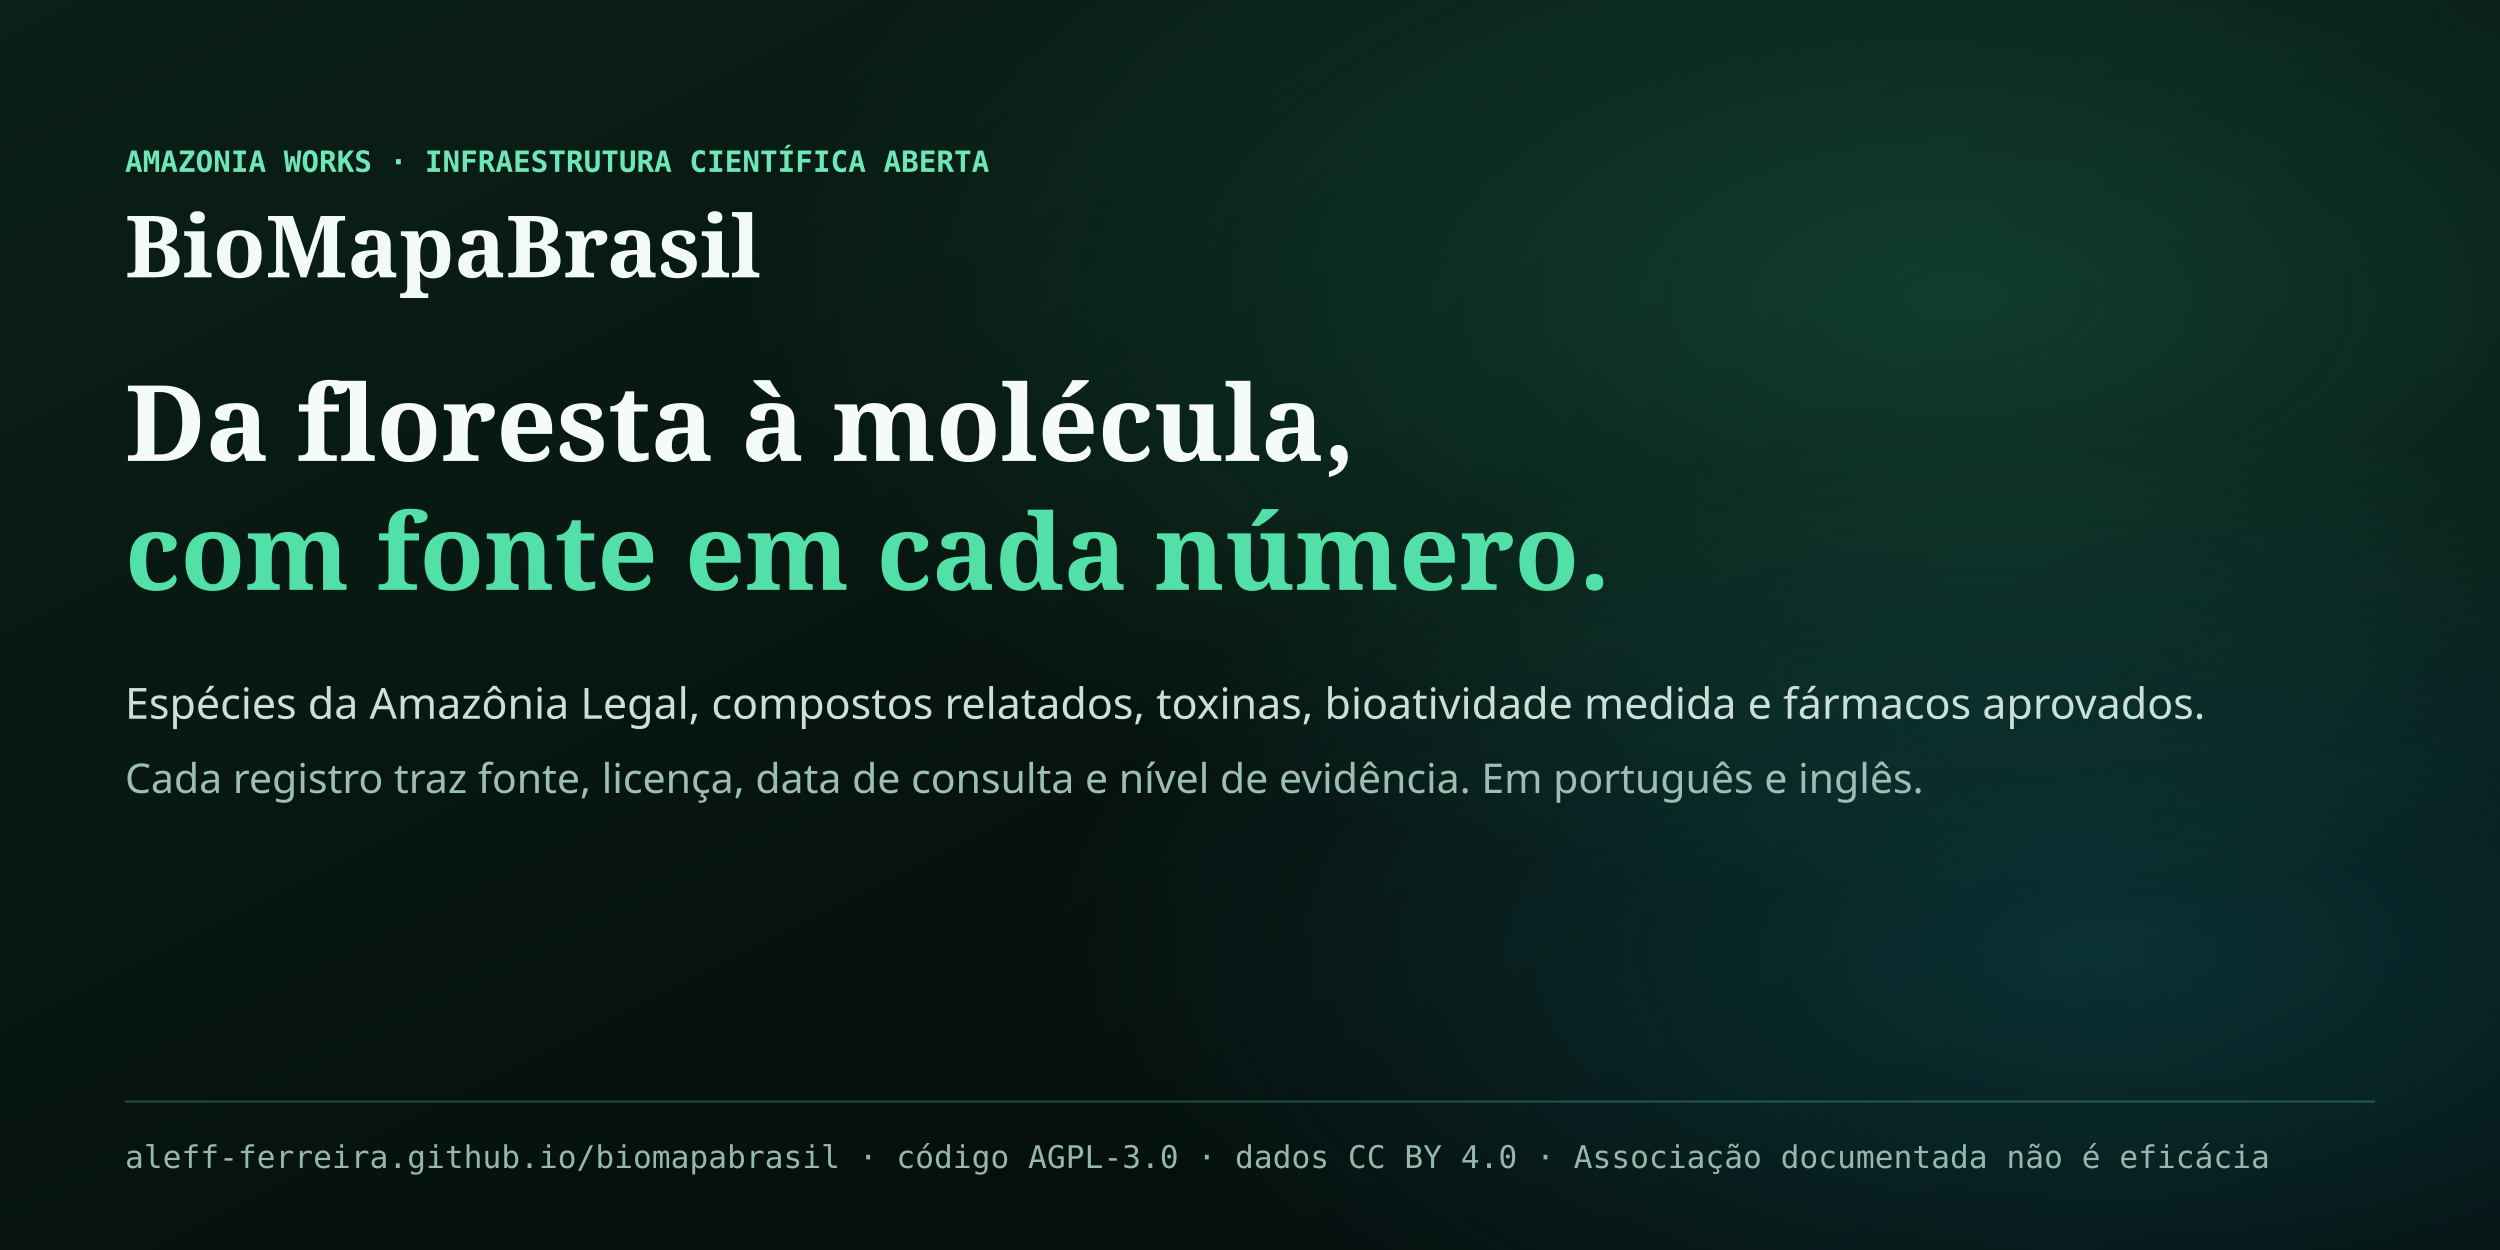
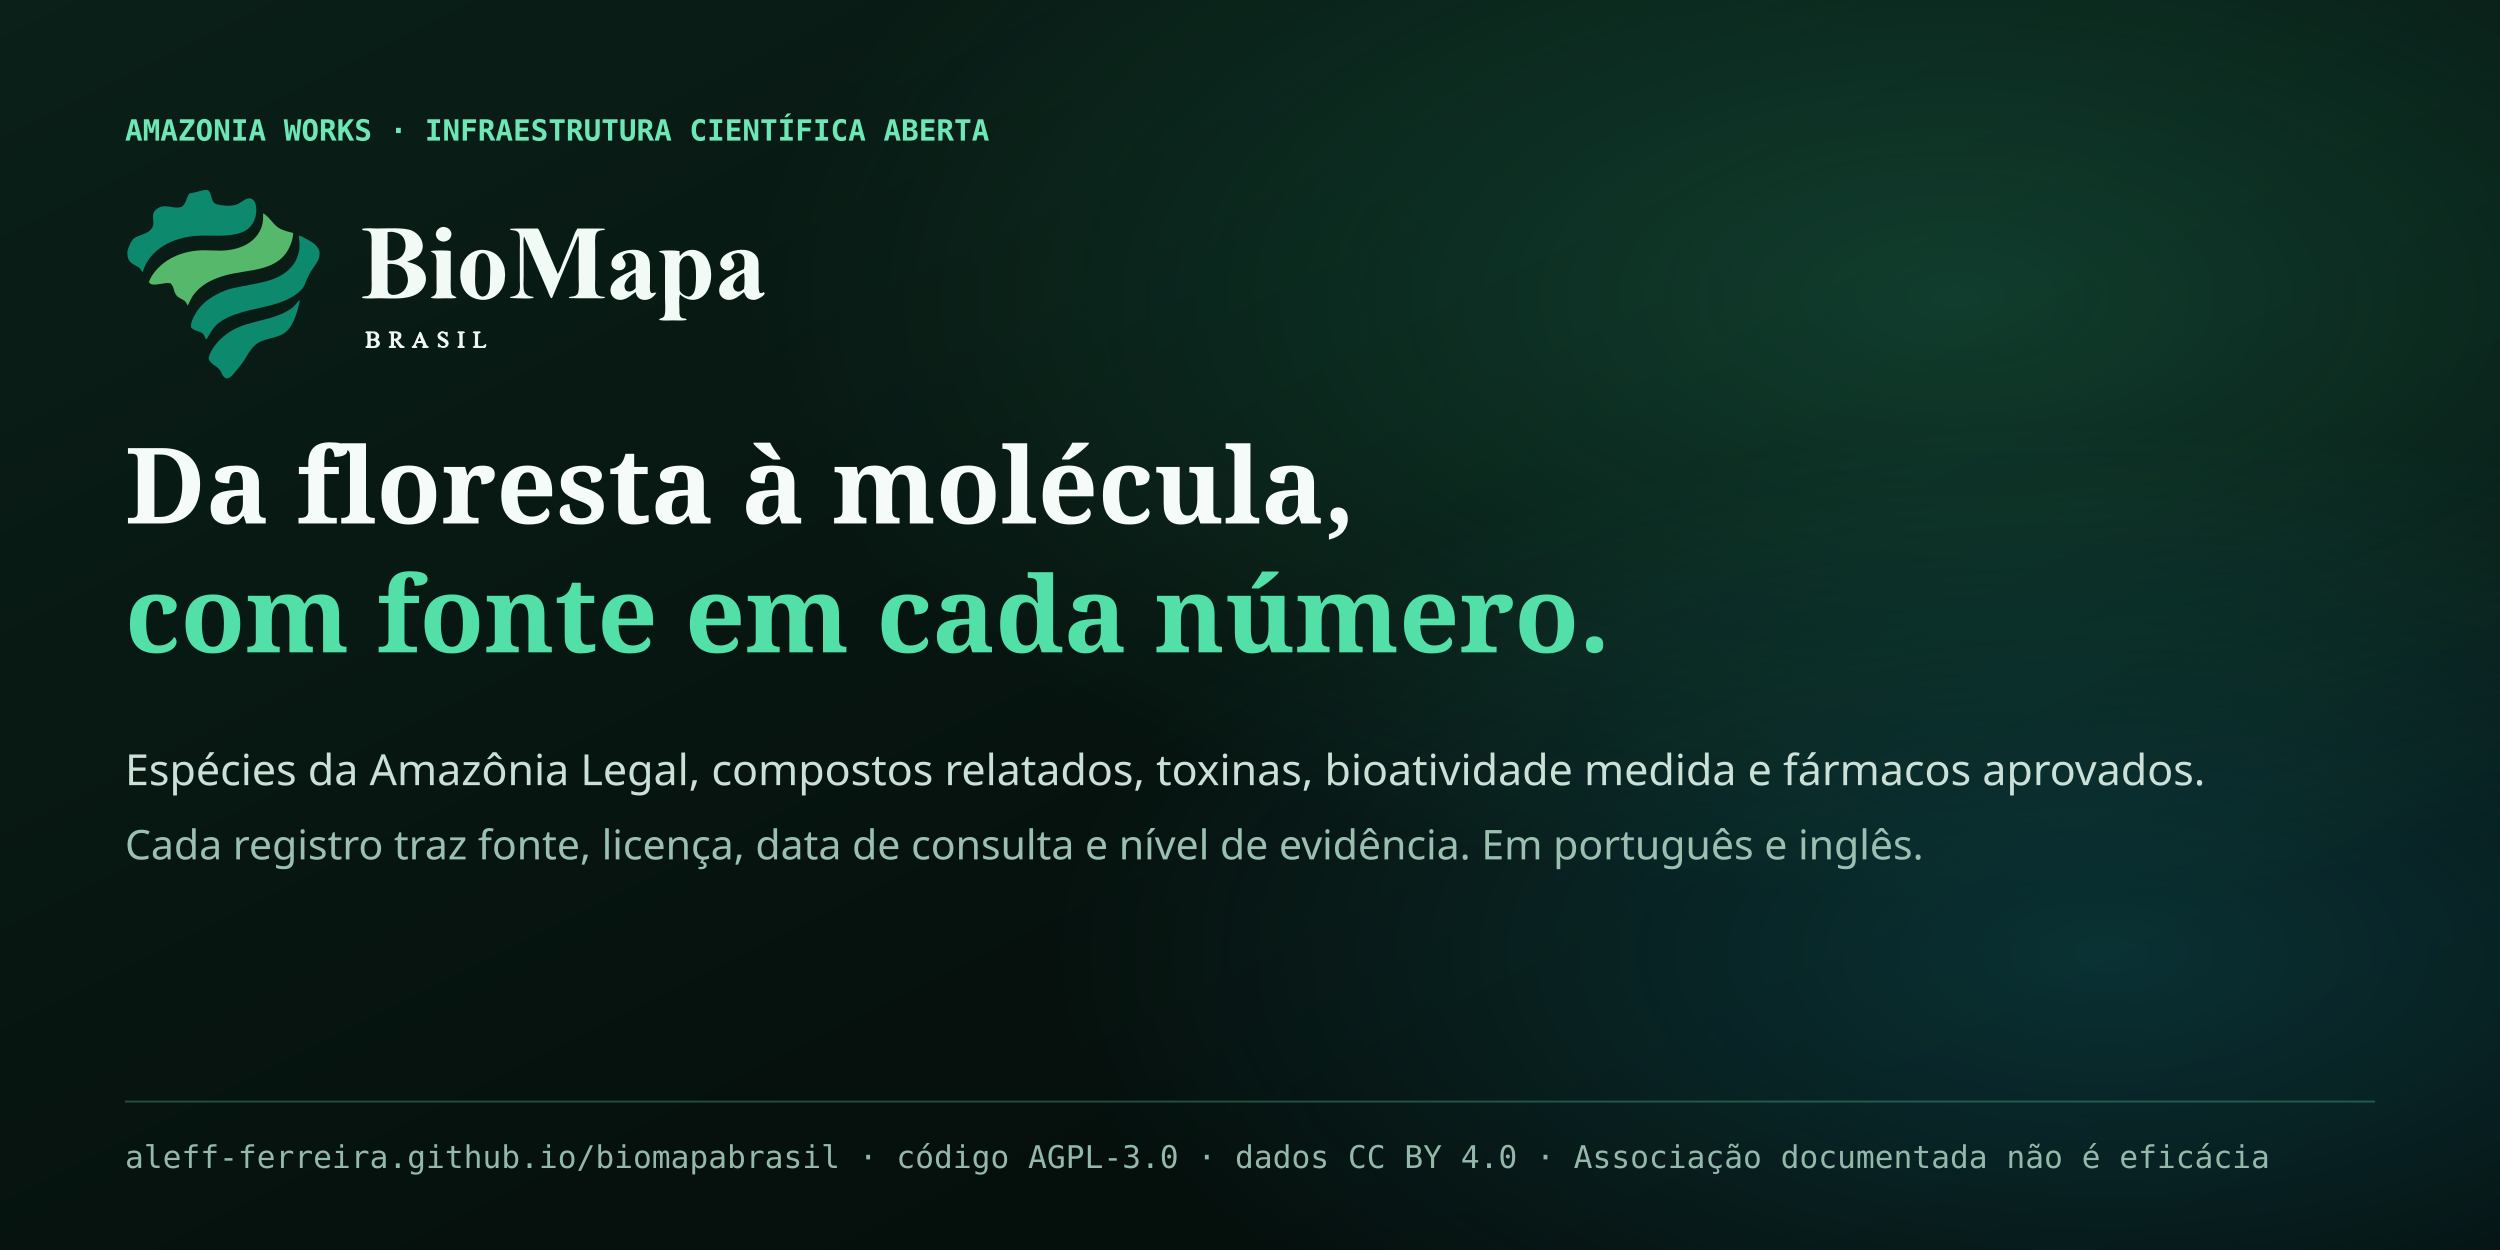
<svg xmlns="http://www.w3.org/2000/svg" viewBox="0 0 1280 640" role="img" aria-labelledby="title desc">
  <defs>
    <linearGradient id="bg" x1="0" y1="0" x2="1" y2="1">
      <stop offset="0%" stop-color="#0a2018" />
      <stop offset="55%" stop-color="#06120e" />
      <stop offset="100%" stop-color="#040a09" />
    </linearGradient>
    <radialGradient id="glow1" cx="78%" cy="24%" r="48%">
      <stop offset="0%" stop-color="#34d399" stop-opacity=".22" />
      <stop offset="100%" stop-color="#34d399" stop-opacity="0" />
    </radialGradient>
    <radialGradient id="glow2" cx="84%" cy="76%" r="42%">
      <stop offset="0%" stop-color="#22d3ee" stop-opacity=".18" />
      <stop offset="100%" stop-color="#22d3ee" stop-opacity="0" />
    </radialGradient>
  </defs>
  <rect width="1280" height="640" fill="url(#bg)" />
  <rect width="1280" height="640" fill="url(#glow1)" />
  <rect width="1280" height="640" fill="url(#glow2)" />
-   <text x="64" y="88" font-family="monospace" font-size="15" font-weight="700" fill="#6ee7b7">AMAZONIA WORKS · INFRAESTRUTURA CIENTÍFICA ABERTA</text>
-   <text x="64" y="142" font-family="Georgia, serif" font-size="44" font-weight="700" fill="#f2faf6">BioMapaBrasil</text>
-   <text x="64" y="236" font-family="Georgia, serif" font-size="54" font-weight="700" fill="#f4fbf8">Da floresta à molécula,</text>
-   <text x="64" y="302" font-family="Georgia, serif" font-size="54" font-weight="700" fill="#52e0a8">com fonte em cada número.</text>
-   <text x="64" y="368" font-family="system-ui, sans-serif" font-size="22" fill="#cbe0d7">Espécies da Amazônia Legal, compostos relatados, toxinas, bioatividade medida e fármacos aprovados.</text>
-   <text x="64" y="406" font-family="system-ui, sans-serif" font-size="21" fill="#9bc0b2">Cada registro traz fonte, licença, data de consulta e nível de evidência. Em português e inglês.</text>
+   <text x="64" y="72" font-family="monospace" font-size="15" font-weight="700" fill="#6ee7b7">AMAZONIA WORKS · INFRAESTRUTURA CIENTÍFICA ABERTA</text>
+   <g transform="translate(64 96) scale(0.42)">
+     <path fill="#0d8a6e" d="M101.5 3.4c5.5 5.4 2.4 15.4 11.1 17.3c6.8 1.6 17.8 2.5 24.3-0.3c5.3-2.2 12.3-10 18.3-6.1c3.9 2.5 4.9 9 4.9 13.2c0.1 11.8-6.3 23.1-17.8 27.2c-17.7 6.5-36.5 3-54.8 4.2c-28.2 1.8-57.6 15.5-66 44.4l-3.5-4.8c-5.8-4.9-12.5-4.8-14.8-14.1l-0.4-5.9c0.7-4.2 4.5-13.7 7.9-16.3c5.8-4.3 13.9-4.7 19.4-9.6c10.2-8.8-1.5-18.2 8.1-26c10.4-8.4 19.9 0.4 30.1-2.9c6-1.9 6.2-11.9 10.2-16.4l7.8-1.6c4.9-1.3 10.1-3.4 15.2-2.3zM99.5 185l-1.2-0.8c-1.5-2.1-1.4-4.6-3.7-6.3c-4.5-3.4-10.1-2.7-14.1-7.4c-0.6-5.7 2.3-11.1 5-16c7.6-14.1 21.5-22.7 35.9-28.6c6.4-2.6 13.4-3.7 20.1-5.2c23.4-5 49.6-6.5 64.6-28c2.7-4 4.3-8.8 5.6-13.4c2-6.9 0.6-13.8 0.2-20.8c3.1 0.9 6 2.6 9 4.1c8.2 4.3 17.9 10.1 16.1 20.9c-1.3 7.9-8.3 14.3-11.7 21.2l-4 8c-1.5 3.2-2.4 7.6-4.8 10.3c-24.7 27.4-72.3 20.3-101.5 41.5c-7.2 5.3-11.1 13-15.5 20.5zM212.5 137.3l0.5 1.2c-2.8 12.6-7.5 31.5-18.9 39c-11.6 7.8-27.6 5.6-37.6 16.6c-4.7 5.2-7.9 11.3-11.7 17.2c-2.8 4.2-5.9 8.1-9.2 11.9c-3.5 4-5.6 8.1-11.1 9.6c-6.4-1.4-5.4-5.8-8.7-10.1c-4-5.4-12-7.4-13.8-14.2c1.7-12.8 16.6-27.3 27.4-33.6c22.5-13.5 51-12 72.9-27.1c4.1-2.8 7-6.8 10.2-10.5z" />
+     <path fill="#55b86a" d="M168.5 31.4c7.8 4.8 10.9 12 17.7 17c5.4 4 12.5 5.3 18.8 7.1c-0.1 4.9-1.3 9.5-3.1 14c-13.3 34.2-51.1 29.5-80.2 37.8c-15.3 4.4-29.1 11-38.7 24.3c-2.8 3.9-4.3 8.2-6.5 12.5c-1.1-2.1-2.1-4.6-4.1-6.1c-3.4-2.5-7.3-3.3-10-6.9c-3.6-5-2.1-9.6-6.9-14.3c-7.1-1.7-17.9 3.3-23.8 1l-2.7-2.3c1.7-4.8 4.2-8.8 7.3-12.7c14.3-17.9 36.7-26 59.2-26.3l22 0.5c16.9-0.5 34.6-5.7 44.7-20.3c3.8-5.6 5.7-11.4 6.1-18.2c0.2-2.4-0.2-4.7 0.2-7.1z" />
+     <g fill="#f2faf6" fill-rule="evenodd">
+       <path d="M387.5 48c5.5 0.1 9.7 2.9 10.5 8.5c-0.3 5.7-3.9 8.9-9.5 9.5c-5.2-0.3-8.8-3.2-9.6-8.5c0.2-5.3 3.5-8.6 8.6-9.5zM343.8 90.5c6.3 1.9 13.1 3.5 17.8 8.4c9.7 9.9 5 24.8-6.2 31.1c-12.8 7.2-31.6 5-45.9 5c-5.9 0-15.3 1-20.7-0.5l0.8-1.3c3.2-1.5 7.2 0.8 9.9-4.2c1.8-3.3 1.1-14.5 1.1-18.5v-38c0-3.9 0.6-13.2-1.1-16.6c-2.4-4.8-6.9-2.7-9.9-4.1l-0.8-1.3c5.3-1.5 13-0.5 18.7-0.5c10.7 0 33.1-1.6 42.3 2.6c11.7 5.3 18.1 19.7 8.6 30.2c-3.9 4.2-9.6 5.5-14.6 7.7zM503.5 50c3.4 5.1 5.4 11.7 7.7 17.3l16.3 38c3.2-3.9 4.7-9.9 6.7-14.6l10.5-25.4c2-5.1 3.7-10.9 6.8-15.3h25l7.9 0.2l0.8 1.3c-3.7 1-8.7 0.1-10.8 4.4c-2.1 4.4-1.2 14.5-1.2 19.6v35c0 5.3-0.9 13 0.9 18c1.1 2.9 4.5 4.4 7.4 4.5l2.9 0.2l0.8 1.3c-3.7 1-7.9 0.5-11.7 0.5h-21l-10.8-0.2l-0.7-1.3c3.8-0.8 8.7-0.1 10.9-4.2c2.2-4.1 1.1-14.8 1.1-19.8v-33c0-5.8 0.9-12.3-0.5-17.9l-22.3 53.1l-9.4 22.6l-1.3 0.7c-2.1-3-3.4-6.8-4.8-10.3l-6-13.9l-22.2-51.2c-1.3 5.3-0.5 11.5-0.5 16.9v31c0 5.3-1 15.4 1 19.9c1.3 3.1 4.3 4.9 7.5 5.4l2.9 0.4l0.8 1.3c-5.4 1.5-14.8 0.5-20.7 0.5l-7.7-0.3l-0.5-1.2c3.7-0.8 7.8-1.1 10.2-4.5c2.8-4.2 1.8-10.7 1.8-15.5v-37c0-4.1 0.7-17.4-0.9-20.4c-2.2-4.3-7.2-3.7-11.1-4.6l0.5-1.2l8.7-0.3h25zM320.1 54.5v34c12.5 2.5 22.2-5.3 21.9-18c-0.1-4.6-1.5-8.9-4.9-12.1c-2.4-2.3-5.2-3-8.3-3.8c-2.9-0.8-5.8-0.7-8.7-0.1zM434.5 76c14.9 0 24.7 8.4 28.2 22.7l0.7 7.8l-0.7 7.9c-2.6 12.6-12.1 22-25.2 22.6c-17.2 0-27.3-10.7-28.7-27.5c0-3.3-0.2-6.6 0.5-9.9c2.5-12.7 11.9-23 25.2-23.6zM642.5 129c2.9-0.8 2.2-1.3 5.3-0.5c-1.7 2.2-3.5 4.4-5.8 6c-4.8 3.4-13 3.8-17-1.1c-1.4-1.7-1.9-3.8-2.5-5.9c-5.5 3.4-10.1 8.5-17 9.4c-11.3 1.4-17.2-10-11.4-19.3c4.3-6.9 13.3-11.1 20.4-14.5c2.8-1.3 6-2.4 8.1-4.6c0-4.3 1-10.7-1.1-14.6c-3.1-5.8-12.6-4.9-15.3 0.6c1.6 4 5.5 7 3.6 11.8c-3 7.7-16.3 5.2-16.8-2.8c-0.8-15.1 25.4-20.6 36-16c10.4 4.6 11 11.6 11 22v15c0 3.1-0.9 11.4 1.1 13.7l1.4 0.8zM676.5 130.1c-1.6 6-0.6 13.2-0.6 19.4c0 2.8-0.3 6.2 1.6 8.5c1.9 2.3 4.6 1 6.7 2.3l0.5 1.2c-5.1 1.1-10.9 0.5-16.2 0.5c-5.7 0-11.9 0.7-17.4-0.5l0.6-1.3c2.2-1.3 4.9-1 5.9-4c1.8-5.3 0.7-15.8 0.7-21.7v-37c0-4.3 0.9-12.1-1.3-15.8c-1.3-2.2-3.4-1.8-5.3-2.9l-0.6-1.3c5.4-1.1 19.4-1.1 24.8 0c0 2.2 0 4.1 0.6 6.2c8.9-12 26-9.3 33.1 3.1c6.3 11 6.7 26.8 0.8 38.1c-7.3 13.9-22.7 16-33.9 5.2zM773.8 128.5c2.1 0.5 3.1 0 4.9-1l1 1.1c0.7 3.4-9.4 8.3-12.2 8.4c-4.4 0.2-8.7-1-10.9-5.1l-2.1-4.4c-5 4-10.3 8.9-17 9.5c-10.8 0.8-16.1-9.3-11.5-18.4c4.7-9.3 19.6-14.8 28.5-19.2c0.9-3.3 1.3-12-0.2-15.1c-3-6.1-11.4-5.1-15.3-0.8c0.1 5.2 6.1 8.1 2.8 13.8c-4.5 7.6-17.2 2.8-16.1-5.8c0.7-6.2 6.3-10.4 11.7-12.7c10.6-4.4 27.3-5 33.5 6.8c1.3 2.5 1.2 5.2 1.4 7.9l0.1 23c0 4.2-0.4 8.2 1.4 12zM397.1 77.5v33c0 6.6-0.7 13.6 1.2 20c1.9 1.7 4.7 2 5.9 4c-3.9 1.1-8.6 0.5-12.7 0.5c-6.1 0-13.1 0.9-18.9-0.5c1.5-2 4.6-2 5.9-4.4c2-3.4 1.3-8.9 1.3-12.6v-21c0-4.5 0.5-9.6-1-13.9c-1-2.9-4.6-2.9-6.2-5.1c4-1 20.6-1.1 24.5 0zM427 102.5c0 8.2-2.6 28.6 8.5 30.5c10.4-0.6 9.1-14 9.5-21.5c0-8.2 2.9-29.9-8.5-31.5c-10.4 0.7-9.2 14.9-9.5 22.5zM675.9 93.5v22l0.2 9.9c1.6 4.3 7.2 7.3 11.4 7.6c8-1.4 8.2-13.1 8.5-19.5c0-8.1 1.7-28.8-9.5-30.5c-5.6 0.4-9.7 5.1-10.6 10.5zM320.1 93.5v26c0 5.7-0.6 10.7 6.4 11.5c10.2-0.1 17-6.5 18.4-16.5c0-14.3-7.3-21.1-21.4-21.5l-3.4 0.5zM622.6 122.5l-0.1-18.1l-1.5 0.1c-5.6 2.4-13 10.7-12 17c1.3 8 9.9 6 13.6 1zM754.6 123.5c0.8-4.1 1.1-15.6-0.1-19.5c-5.6 3-11.9 8.1-13.1 14.8c-0.8 4.6 3.2 9.2 8 8c2-0.5 3.6-2.1 5.2-3.3z" />
+       <path stroke="#f2faf6" stroke-width="1.2" stroke-linejoin="round" paint-order="stroke fill" d="M294.5 176l10 0.1c3.4 0.7 5.9 4 4.2 7.4l-1.2 1.4l-0.9 0.6l0.9 0.5c4 2.6 3.3 6.9-1 8.6c-2.4 0.9-9.1 0.4-12 0.4l-1-0.5l1-0.5l1.1-0.5c1-2.5 0.5-8.1 0.5-11c0-1.7 0.2-3.4-0.5-5l-1.1-0.5l-1-0.5l1-0.5zM332.5 185.5v1c1.2 1.7 3.5 5.3 5 6.4l3 1.6l-1 0.5c-1.3 0-2.7 0.1-4-0.1c-2.1-2.7-4.2-5.6-6-8.5l-1-0.4l-1 0.3l-0.2 0.2v6l0.5 1c0.6 0.2 1.2 0.3 1.7 0.5l0.5 0.5l-0.5 0.5h-7l-0.5-0.5l0.5-0.5c0.5-0.2 1-0.3 1.6-0.5l0.5-1c0.3-2.3 0.1-4.7 0.1-7c0-2.3 0.2-4.7-0.1-7l-0.5-1c-0.5-0.2-1.1-0.3-1.6-0.5l-0.5-0.5l0.5-0.5h4c2.8 0 5.4-0.4 8 1.1c2.3 1.2 2.2 4.4 1.1 6.4c-0.7 1.1-2 1.5-3.1 2zM359.5 176.4l1 0.6c0.7 0.7 2.3 5.4 2.7 6.5l1.5 3c0.8 2 1.6 4 2.5 6l1 1l1.6 1l-0.3 0.3c-1.9 0.5-4 0.2-6 0.2l-1-0.5l1.5-1l0.1-1c-0.2-1-0.7-2.1-1.2-3l-0.4-0.4c-2.2-0.2-4.8-0.3-7 0.1c-0.6 1.1-1.3 2.1-1.6 3.3l0.2 1c0.4 0.2 0.9 0.4 1.4 0.6l0.4 0.4l-0.4 0.4c-0.8 0.3-4.2 0.3-5 0.1l-0.5-0.5c2.5-1.8 3-3.2 4.1-6l5.4-12.1zM390.5 176.9c0.7 0 1.5-0.2 2.1-0.4c0.2 1.3 0.2 2.6 0.1 4l-0.2 1l-0.3-1c-2.3-2.8-2.7-3.9-6.7-3.3l-1.3 1.3l-0.3 1v1l0.6 1l3 2.1c1.9 0.9 5.6 2.7 6.2 4.9c1.6 5.3-5 8.1-9.2 5.6c-1.3-0.1-0.7-0.1-2 0.2l-0.6-0.8c0-1.3 0.1-2.1 0.6-3.2c1 2.3 1.2 1.7 2.8 3.2l0.2 0.4h4l1.5-1.4l0.4-1v-1c-1.8-4-7.9-4.1-9.5-8c-1-2.6 0.4-4.8 2.6-5.9l1-0.6c1.8-0.5 3.5 0.2 5 0.9zM406.5 176h6c0.4 0 0.8 0.3 1.3 0.5c-0.7 0.3-1.6 0.7-2.3 1l-0.5 1v14l0.6 1c0.7 0.3 1.5 0.7 2.2 1c-0.5 0.2-0.9 0.5-1.3 0.5h-6l-0.8-0.5l0.8-0.5c0.5-0.1 0.9-0.3 1.3-0.5c0.9-2.6 0.4-8.1 0.4-11c0-1.7 0.3-3.4-0.4-5c-0.4-0.2-0.8-0.4-1.3-0.5l-0.8-0.5l0.8-0.5zM425.5 176h7l0.5 0.5l-0.5 0.5c-1.3 0.4-0.7-0.1-2 0.6c-0.8 1.5-0.6 3.2-0.6 4.9c0 2.7-0.5 8.7 0.5 11c1.7 0.6 4.3 0.7 6.1 0.2l2-1.2l1-1.2l0.2 0.2l0.1 1l-0.7 2l-0.6 0.5h-13l-1-0.5l1-0.5c0.4-0.1 0.8-0.3 1.2-0.5c0.6-1.6 0.4-3.3 0.4-5c0-2.7 0.4-8.7-0.3-11c-0.5-0.2-0.9-0.4-1.3-0.5l-1-0.5l1-0.5zM298.9 177.5v7l0.6 0.4l2 0.1c2.1 0 2.5-0.2 4.2-1.5c1.6-3.7-0.3-6.4-4.2-6.5l-2 0.1l-0.6 0.4zM327.5 177.3c-0.3 1.4-0.5 5.7-0.2 7.2l0.2 0.2c4.2 1 6.8-2.2 5.2-6.2c-1.8-1.5-2.9-1.8-5.2-1.2zM359.5 181.3l-1 0.5l-2.4 5.7l0.4 0.4h5l0.5-0.4l-2.5-6.2zM298.9 186.5c0 2.3-0.2 4.7 0.2 7l0.4 0.4c1.3 0.4 3.7 0.2 5-0.2l1-0.7c3.5-2.6 0.5-6.8-3-7l-3 0.1l-0.6 0.4z" />
+     </g>
+   </g>
+   <text x="64" y="268" font-family="Georgia, serif" font-size="54" font-weight="700" fill="#f4fbf8">Da floresta à molécula,</text>
+   <text x="64" y="334" font-family="Georgia, serif" font-size="54" font-weight="700" fill="#52e0a8">com fonte em cada número.</text>
+   <text x="64" y="402" font-family="system-ui, sans-serif" font-size="22" fill="#cbe0d7">Espécies da Amazônia Legal, compostos relatados, toxinas, bioatividade medida e fármacos aprovados.</text>
+   <text x="64" y="440" font-family="system-ui, sans-serif" font-size="21" fill="#9bc0b2">Cada registro traz fonte, licença, data de consulta e nível de evidência. Em português e inglês.</text>
  <line x1="64" y1="564" x2="1216" y2="564" stroke="#6ee7b7" stroke-opacity=".28" />
  <text x="64" y="598" font-family="monospace" font-size="16" fill="#94b8aa">aleff-ferreira.github.io/biomapabrasil · código AGPL-3.0 · dados CC BY 4.0 · Associação documentada não é eficácia</text>
</svg>
